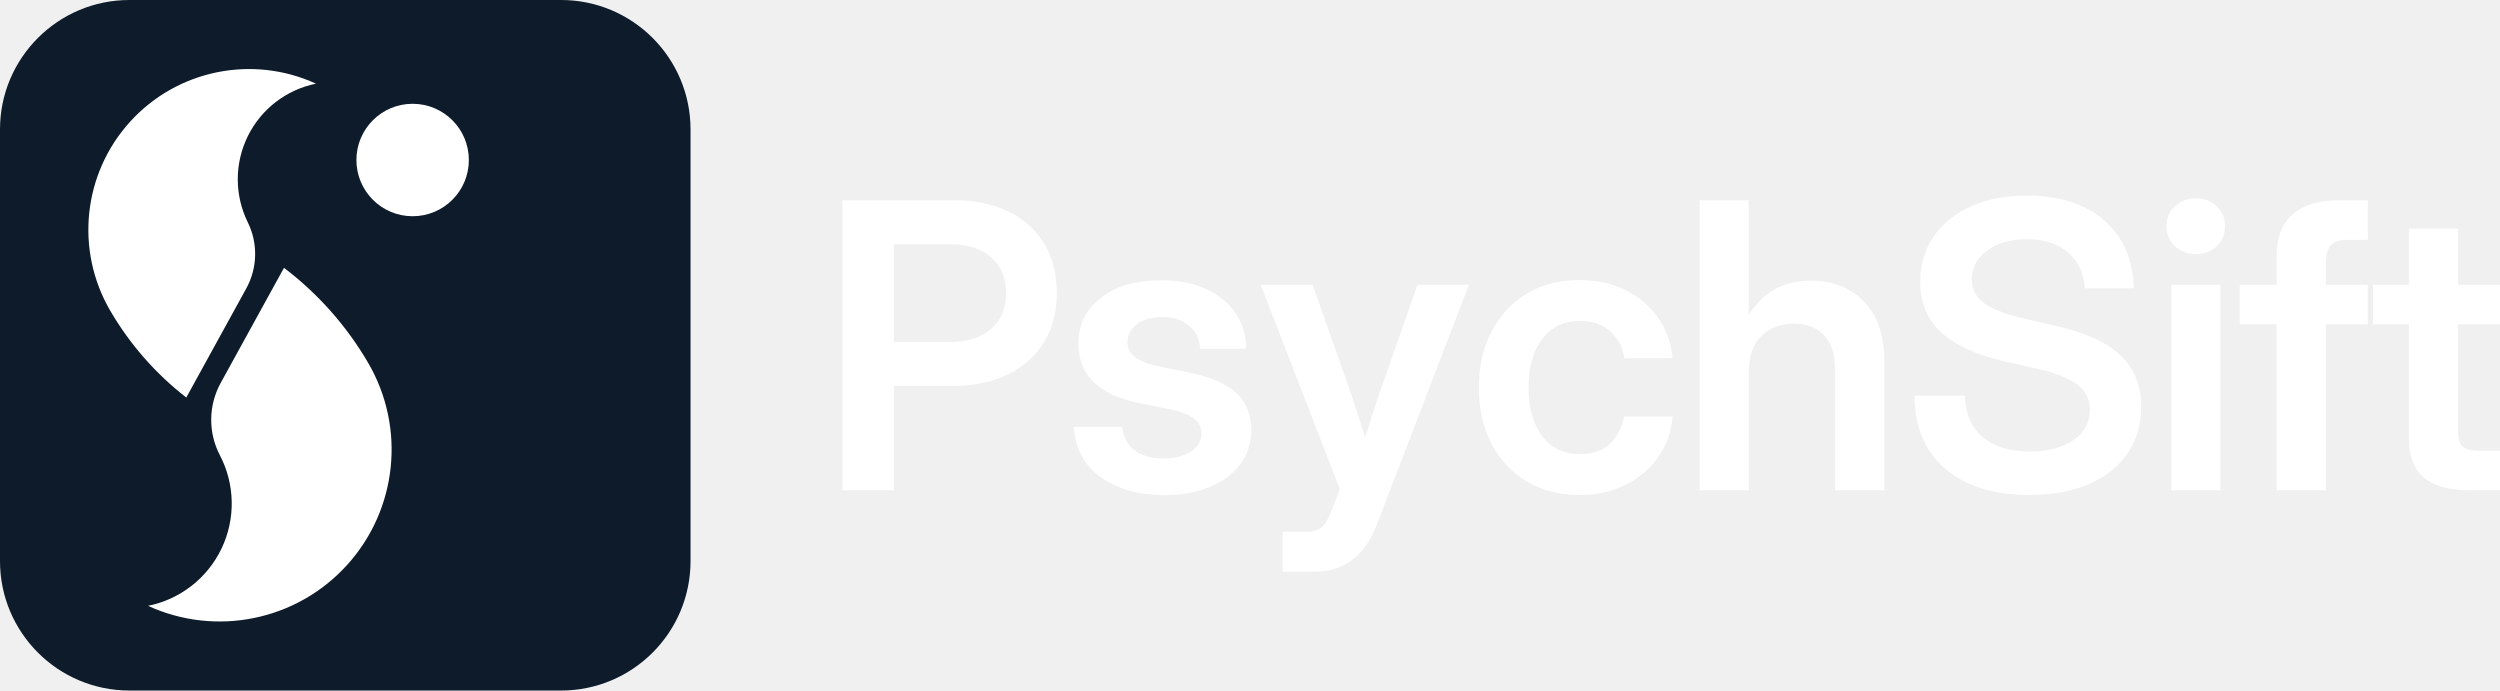
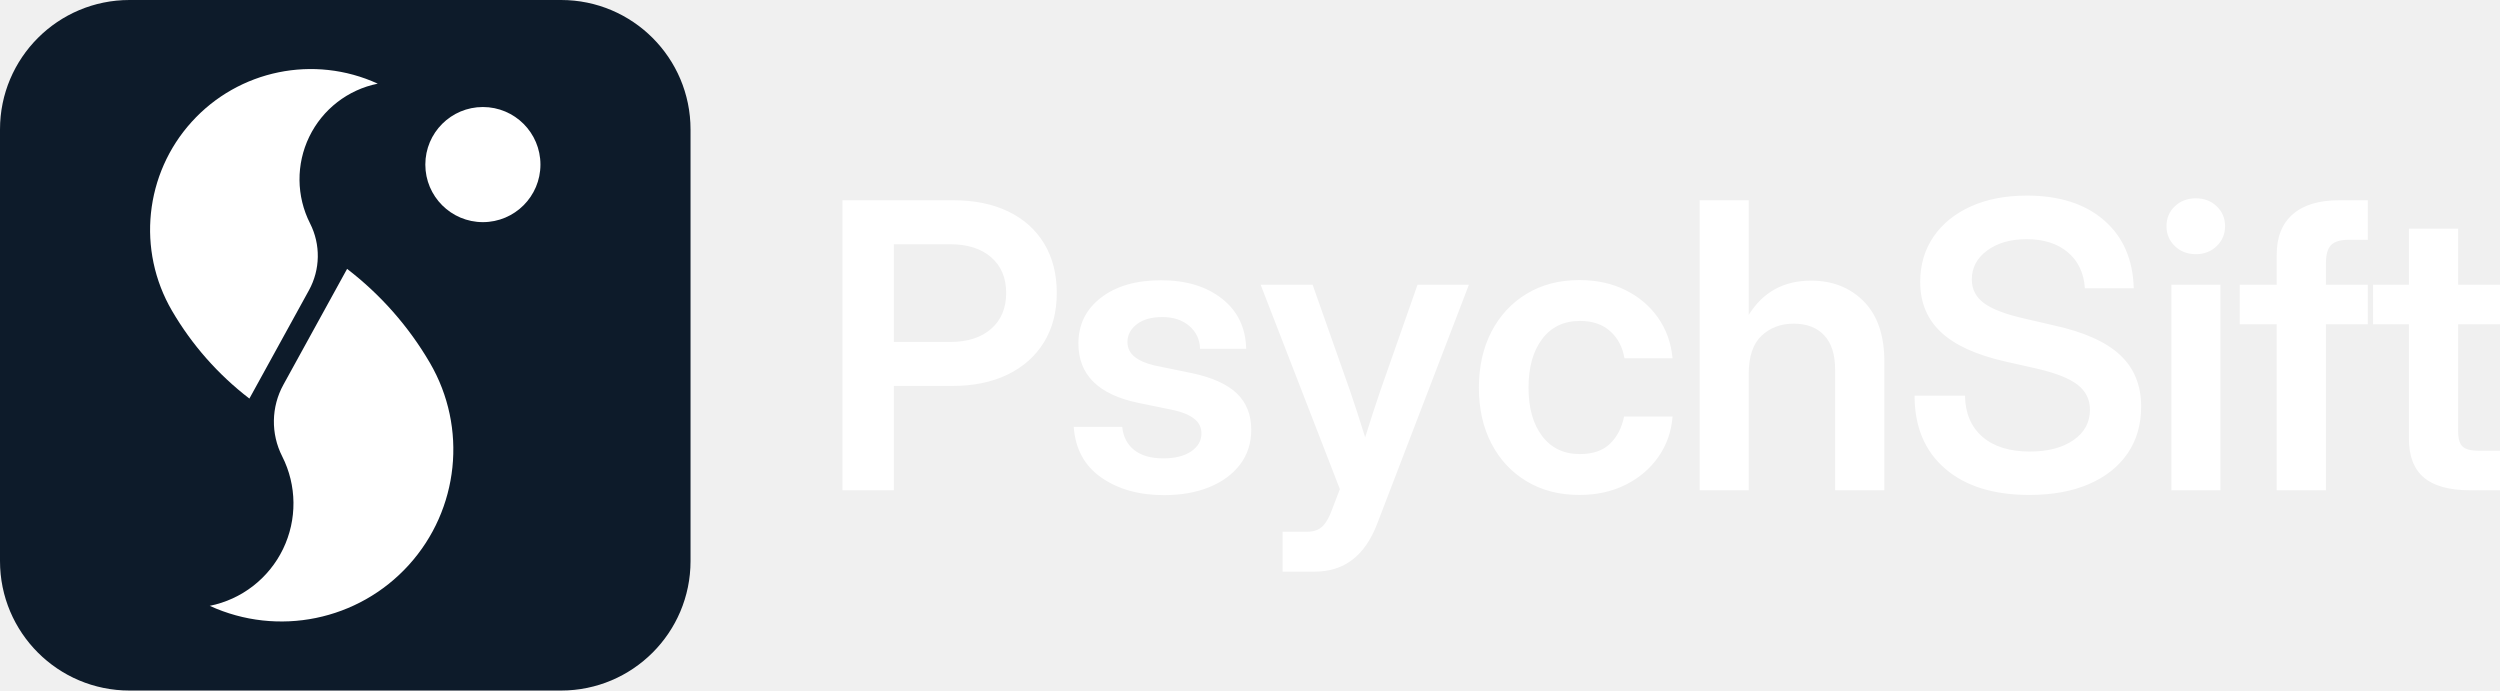
<svg xmlns="http://www.w3.org/2000/svg" viewBox="0 0 926.815 256" width="926.815" height="256" role="img" aria-label="PsychSift">
  <rect width="256" height="256" rx="48" fill="#0D1B2A" />
-   <g transform="translate(32.7581 25.6) scale(2.0402)">
+   <g transform="translate(55.6434 25.6) scale(2.0402)">
    <g fill="#FFFFFF">
-       <path d="M41.367 2.655 A17.723 17.723 0 0 0 28.971 27.854 A13 13 0 0 1 28.698 39.858 L17.794 59.687 A55.123 55.123 0 0 1 3.976 43.912 A29.201 29.201 0 0 1 41.367 2.655 Z" />
-       <path d="M10.84 97.54 A18.964 18.964 0 0 0 23.901 70.177 A13.91 13.91 0 0 1 24.044 57.038 L35.547 36.12 A58.982 58.982 0 0 1 50.849 53.396 A31.245 31.245 0 0 1 10.84 97.54 Z" />
-       <circle cx="58.923" cy="16.528" r="10.216" />
+       <path d="M41.367 2.655 A17.723 17.723 0 0 0 29.068 28.049 A13 13 0 0 1 28.867 40.196 L18.043 59.879 A55.123 55.123 0 0 1 3.976 43.912 A29.201 29.201 0 0 1 41.367 2.655 Z" />
+       <path d="M41.367 2.655 A17.723 17.723 0 0 0 29.068 28.049 A13 13 0 0 1 28.867 40.196 L18.043 59.879 A55.123 55.123 0 0 1 3.976 43.912 A29.201 29.201 0 0 1 41.367 2.655 Z" transform="translate(55.1029 100.3813) scale(-1.07)" />
+       <circle cx="60.472" cy="17.358" r="10.459" />
    </g>
  </g>
  <g transform="translate(303.372 181.76)">
    <path d="M8.95 0.00V-107.52H50.01Q61.84 -107.52 70.47 -103.33Q79.09 -99.15 83.74 -91.43Q88.40 -83.71 88.40 -73.17Q88.40 -62.56 83.63 -54.84Q78.87 -47.12 70.18 -42.90Q61.48 -38.68 49.65 -38.68H28.00V0.00ZM28.00 -54.99H48.93Q58.52 -54.99 64.08 -59.86Q69.64 -64.73 69.64 -73.17Q69.64 -81.54 64.08 -86.38Q58.52 -91.21 48.93 -91.21H28.00Z M128.17 1.80Q114.25 1.80 104.90 -4.73Q95.56 -11.26 94.69 -23.52H112.66Q113.24 -17.97 117.13 -14.90Q121.03 -11.83 127.88 -11.83Q134.45 -11.83 138.24 -14.43Q142.03 -17.03 142.03 -21.07Q142.03 -24.53 139.21 -26.63Q136.40 -28.72 131.64 -29.73L118.65 -32.40Q96.42 -37.02 96.42 -54.41Q96.42 -64.94 104.79 -71.40Q113.16 -77.86 127.09 -77.86Q140.95 -77.86 149.64 -71.04Q158.34 -64.22 158.62 -52.46H141.52Q141.38 -57.58 137.55 -60.90Q133.73 -64.22 127.52 -64.22Q121.53 -64.22 118.07 -61.55Q114.61 -58.88 114.61 -54.99Q114.61 -51.60 117.28 -49.47Q119.95 -47.34 124.71 -46.26L138.42 -43.44Q149.75 -41.06 155.12 -35.94Q160.50 -30.81 160.50 -22.44Q160.50 -15.01 156.35 -9.56Q152.20 -4.11 144.91 -1.15Q137.63 1.80 128.17 1.80Z M172.13 30.16V15.37H181.15Q184.83 15.37 186.89 13.39Q188.95 11.40 190.53 6.93L193.35 -0.43L163.98 -76.20H183.25L197.25 -36.51Q198.69 -32.26 200.06 -28.03Q201.43 -23.81 202.73 -19.63Q205.33 -28.00 208.21 -36.51L222.14 -76.20H241.19L207.13 12.56Q200.35 30.16 184.04 30.16Z M282.12 1.73Q271.01 1.73 262.60 -3.32Q254.19 -8.37 249.54 -17.32Q244.89 -26.27 244.89 -38.03Q244.89 -49.79 249.54 -58.78Q254.19 -67.76 262.60 -72.85Q271.01 -77.93 282.12 -77.93Q291.72 -77.93 299.22 -74.22Q306.73 -70.50 311.31 -63.97Q315.89 -57.44 316.69 -48.93H298.86Q297.85 -55.06 293.63 -58.92Q289.41 -62.78 282.34 -62.78Q273.39 -62.78 268.34 -56.07Q263.29 -49.36 263.29 -38.03Q263.29 -26.77 268.34 -20.10Q273.39 -13.42 282.34 -13.42Q289.48 -13.42 293.45 -17.21Q297.42 -21.00 298.72 -27.35H316.69Q316.04 -18.98 311.45 -12.41Q306.87 -5.85 299.33 -2.06Q291.79 1.73 282.12 1.73Z M344.92 -43.08V0.00H326.73V-107.52H344.92V-65.02Q352.85 -77.72 368.01 -77.72Q379.99 -77.72 387.60 -70.00Q395.21 -62.28 395.21 -47.63V0.00H376.96V-44.74Q376.96 -53.11 372.91 -57.44Q368.87 -61.77 361.58 -61.77Q354.44 -61.77 349.68 -57.30Q344.92 -52.82 344.92 -43.08Z M448.99 1.73Q429.00 1.73 417.70 -8.05Q406.41 -17.82 406.41 -35.07H425.10Q425.25 -25.33 431.56 -19.84Q437.87 -14.36 449.13 -14.36Q459.16 -14.36 465.29 -18.58Q471.43 -22.80 471.43 -29.87Q471.43 -35.58 466.81 -39.15Q462.19 -42.72 451.44 -45.17L439.89 -47.77Q423.80 -51.45 416.15 -58.67Q408.50 -65.88 408.50 -77.21Q408.50 -86.81 413.45 -94.03Q418.39 -101.24 427.30 -105.25Q436.21 -109.25 448.05 -109.25Q466.09 -109.25 476.66 -100.09Q487.23 -90.92 487.66 -74.90H469.55Q468.97 -83.42 463.20 -88.25Q457.43 -93.09 447.98 -93.09Q439.03 -93.09 433.33 -88.90Q427.63 -84.72 427.63 -78.15Q427.63 -72.74 432.14 -69.38Q436.65 -66.03 447.18 -63.65L458.08 -61.12Q474.82 -57.44 482.61 -50.15Q490.41 -42.86 490.41 -31.03Q490.41 -21.00 485.36 -13.64Q480.30 -6.28 471.00 -2.27Q461.69 1.73 448.99 1.73Z M501.61 0.00V-76.20H519.79V0.00ZM510.70 -87.53Q506.01 -87.53 502.90 -90.53Q499.80 -93.52 499.80 -97.92Q499.80 -102.32 502.90 -105.28Q506.01 -108.24 510.70 -108.24Q515.32 -108.24 518.42 -105.28Q521.52 -102.32 521.52 -97.92Q521.52 -93.52 518.42 -90.53Q515.32 -87.53 510.70 -87.53Z M574.43 -76.20V-61.55H558.92V0.00H540.66V-61.55H526.95V-76.20H540.66V-87.31Q540.66 -97.13 546.61 -102.32Q552.57 -107.52 563.82 -107.52H574.43V-92.87H567.43Q562.74 -92.87 560.83 -90.92Q558.92 -88.97 558.92 -84.28V-76.20Z M623.44 -76.20V-61.55H607.93V-21.86Q607.93 -17.75 609.59 -16.20Q611.25 -14.65 615.65 -14.65H623.44V0.00H612.47Q600.86 0.00 595.26 -4.69Q589.67 -9.38 589.67 -19.19V-61.55H576.39V-76.20H589.67V-96.98H607.93V-76.20Z" fill="#FFFFFF" />
  </g>
</svg>
